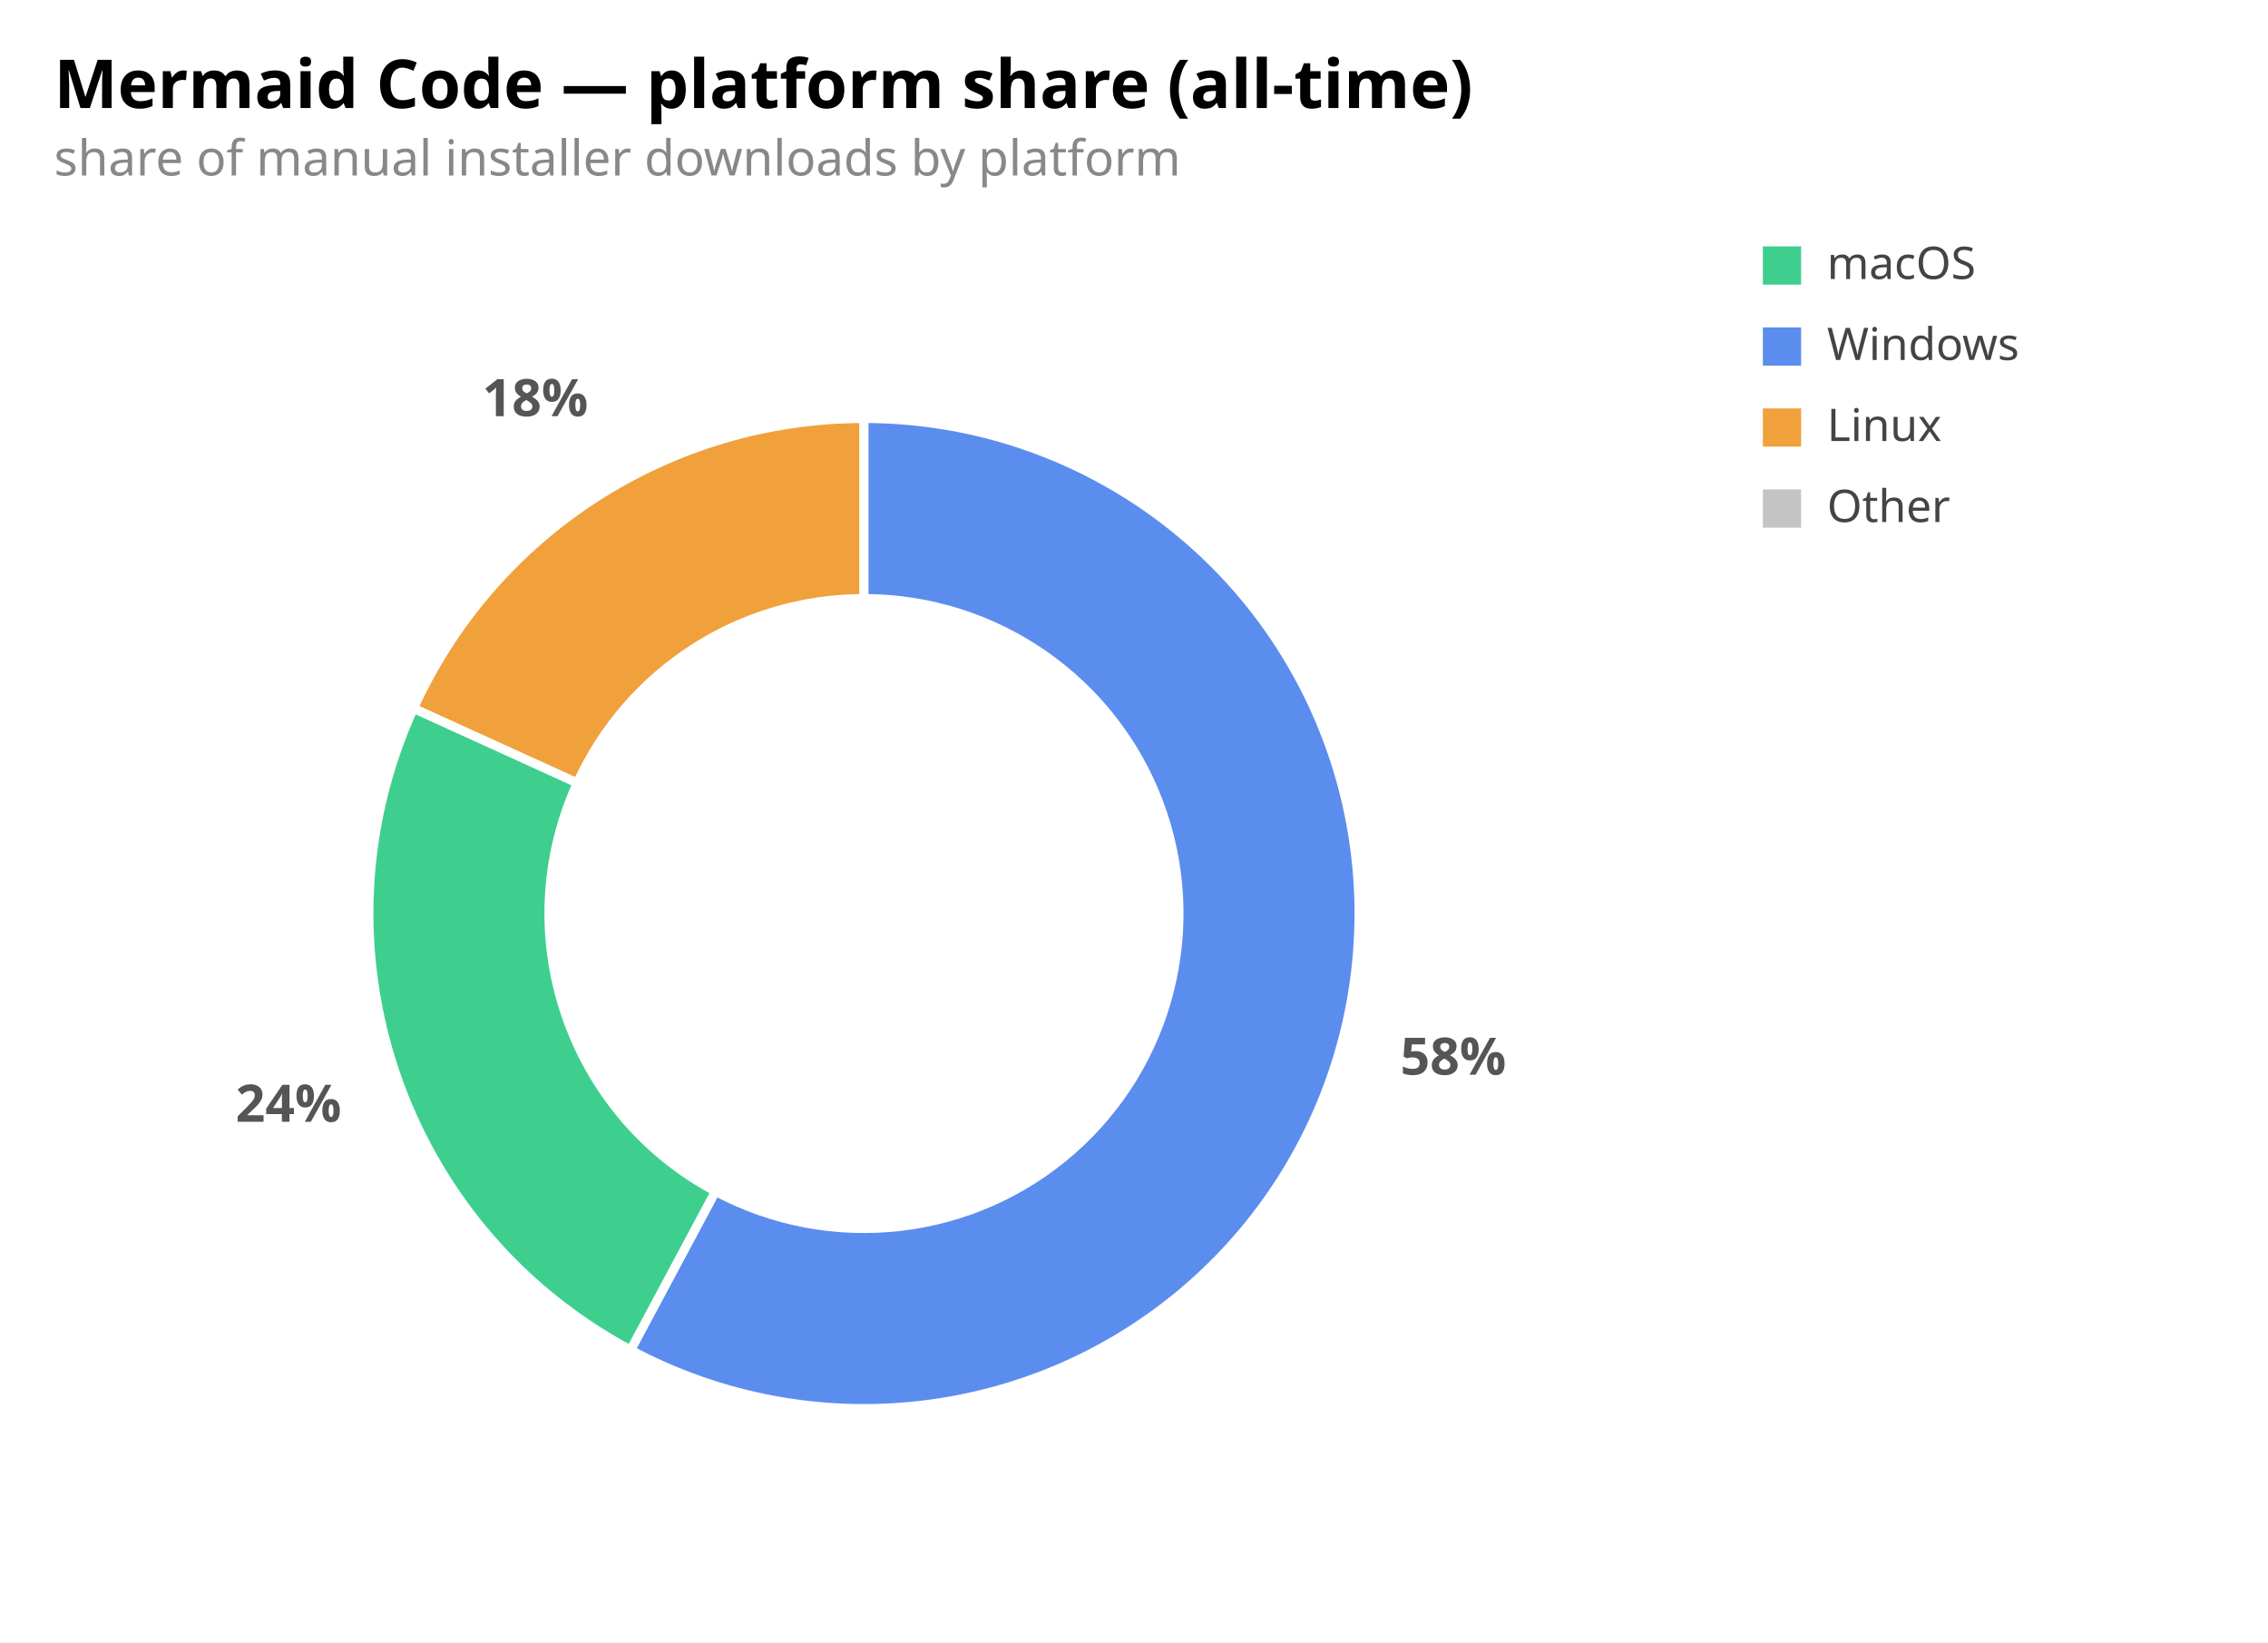
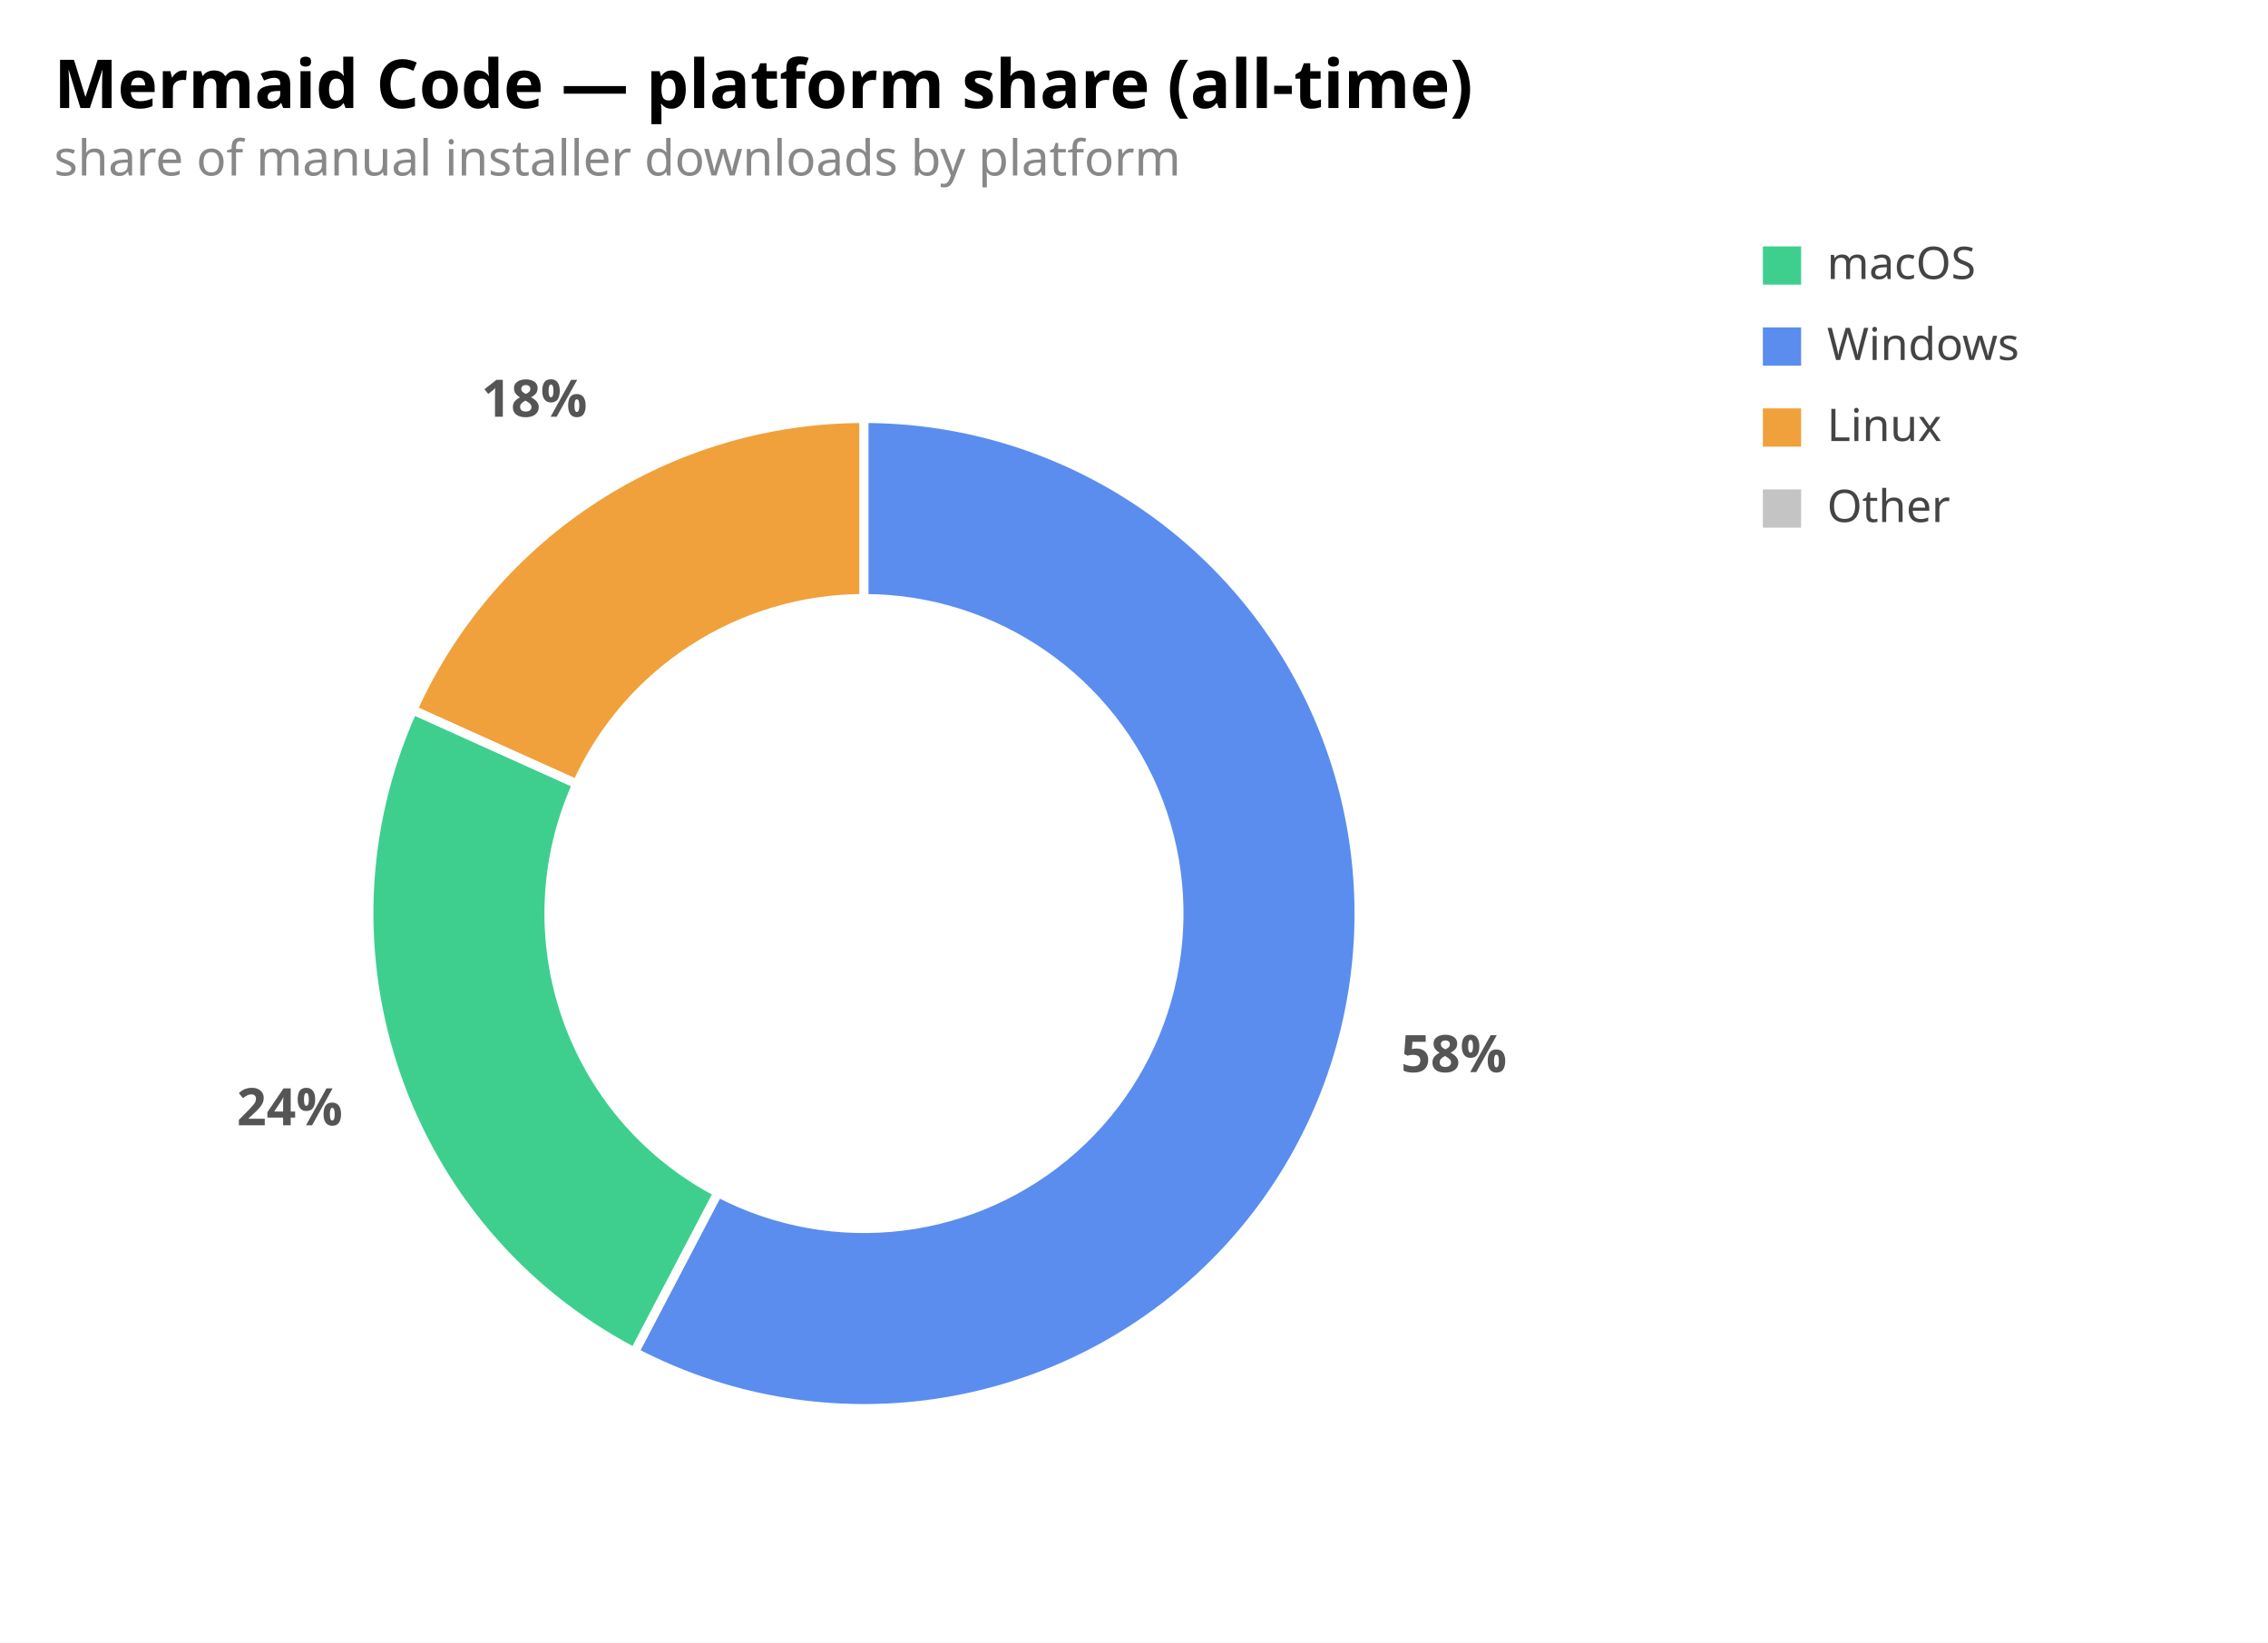
<svg xmlns="http://www.w3.org/2000/svg" version="1.1" class="marks" width="504" height="365" viewBox="0 0 504 365">
  <rect width="504" height="365" fill="white" />
  <g fill="none" stroke-miterlimit="4" transform="translate(12,53)">
    <g class="mark-group role-frame root" role="graphics-object" aria-roledescription="group mark container">
      <g transform="translate(0,0)">
        <path class="background" aria-hidden="true" d="M0,0h360v300h-360Z" />
        <g>
          <g class="mark-arc role-mark layer_0_marks" role="graphics-object" aria-roledescription="arc mark container">
-             <path aria-label="downloads: 85; platform: Linux" role="graphics-symbol" aria-roledescription="arc mark" transform="translate(180,150)" d="M0,-110A110,110,0,0,0,-100.115,-45.573L-63.71,-29.001A70,70,0,0,1,0,-70Z" fill="#f0a13b" stroke="white" stroke-width="2" />
-             <path aria-label="downloads: 270; platform: Windows" role="graphics-symbol" aria-roledescription="arc mark" transform="translate(180,150)" d="M-51.874,97A110,110,0,1,0,0,-110L0,-70A70,70,0,1,1,-33.011,61.728Z" fill="#5b8def" stroke="white" stroke-width="2" />
-             <path aria-label="downloads: 112; platform: macOS" role="graphics-symbol" aria-roledescription="arc mark" transform="translate(180,150)" d="M-100.115,-45.573A110,110,0,0,0,-51.874,97L-33.011,61.728A70,70,0,0,1,-63.71,-29.001Z" fill="#3ecf8e" stroke="white" stroke-width="2" />
+             <path aria-label="downloads: 88; platform: Linux" role="graphics-symbol" aria-roledescription="arc mark" transform="translate(180,150)" d="M0,-110A110,110,0,0,0,-100.275,-45.221L-63.811,-28.777A70,70,0,0,1,0,-70Z" fill="#f0a13b" stroke="white" stroke-width="2" />
+             <path aria-label="downloads: 278; platform: Windows" role="graphics-symbol" aria-roledescription="arc mark" transform="translate(180,150)" d="M-51.022,97.451A110,110,0,1,0,0,-110L0,-70A70,70,0,1,1,-32.468,62.015Z" fill="#5b8def" stroke="white" stroke-width="2" />
+             <path aria-label="downloads: 116; platform: macOS" role="graphics-symbol" aria-roledescription="arc mark" transform="translate(180,150)" d="M-100.275,-45.221A110,110,0,0,0,-51.022,97.451L-32.468,62.015A70,70,0,0,1,-63.811,-28.777Z" fill="#3ecf8e" stroke="white" stroke-width="2" />
          </g>
          <g class="mark-text role-mark layer_1_marks" role="graphics-object" aria-roledescription="text mark container">
-             <text aria-label="downloads: 85; platform: Linux; frac: 18%" role="graphics-symbol" aria-roledescription="text mark" text-anchor="middle" transform="translate(106.944,39.47543)" font-family="sans-serif" font-size="11.5px" font-weight="600" fill="#555" opacity="1">18%</text>
-             <text aria-label="downloads: 270; platform: Windows; frac: 58%" role="graphics-symbol" aria-roledescription="text mark" text-anchor="middle" transform="translate(310.9508,185.8161)" font-family="sans-serif" font-size="11.5px" font-weight="600" fill="#555" opacity="1">58%</text>
-             <text aria-label="downloads: 112; platform: macOS; frac: 24%" role="graphics-symbol" aria-roledescription="text mark" text-anchor="middle" transform="translate(52.12192,196.2689)" font-family="sans-serif" font-size="11.5px" font-weight="600" fill="#555" opacity="1">24%</text>
+             <text aria-label="downloads: 88; platform: Linux; frac: 18%" role="graphics-symbol" aria-roledescription="text mark" text-anchor="middle" transform="translate(106.7445,39.60408)" font-family="sans-serif" font-size="11.5px" font-weight="600" fill="#555" opacity="1">18%</text>
+             <text aria-label="downloads: 278; platform: Windows; frac: 58%" role="graphics-symbol" aria-roledescription="text mark" text-anchor="middle" transform="translate(311.0933,185.2419)" font-family="sans-serif" font-size="11.5px" font-weight="600" fill="#555" opacity="1">58%</text>
+             <text aria-label="downloads: 116; platform: macOS; frac: 24%" role="graphics-symbol" aria-roledescription="text mark" text-anchor="middle" transform="translate(52.39005,197.0534)" font-family="sans-serif" font-size="11.5px" font-weight="600" fill="#555" opacity="1">24%</text>
          </g>
          <g class="mark-group role-legend" role="graphics-symbol" aria-roledescription="legend" aria-label="Symbol legend for fill color with 4 values: macOS, Windows, Linux, Other">
            <g transform="translate(378,0)">
              <path class="background" aria-hidden="true" d="M0,0h72v68h-72Z" pointer-events="none" />
              <g>
                <g class="mark-group role-legend-entry">
                  <g transform="translate(0,0)">
                    <path class="background" aria-hidden="true" d="M0,0h0v0h0Z" pointer-events="none" />
                    <g>
                      <g class="mark-group role-scope" role="graphics-object" aria-roledescription="group mark container">
                        <g transform="translate(0,0)">
                          <path class="background" aria-hidden="true" d="M0,0h72v14h-72Z" pointer-events="none" opacity="1" />
                          <g>
                            <g class="mark-symbol role-legend-symbol" pointer-events="none">
                              <path transform="translate(6,6)" d="M-5,-5h10v10h-10Z" fill="#3ecf8e" stroke="white" stroke-width="1.5" opacity="1" />
                            </g>
                            <g class="mark-text role-legend-label" pointer-events="none">
                              <text text-anchor="start" transform="translate(16,9)" font-family="sans-serif" font-size="10px" fill="#444" opacity="1">macOS</text>
                            </g>
                          </g>
                          <path class="foreground" aria-hidden="true" d="" pointer-events="none" display="none" />
                        </g>
                        <g transform="translate(0,18)">
                          <path class="background" aria-hidden="true" d="M0,0h72v14h-72Z" pointer-events="none" opacity="1" />
                          <g>
                            <g class="mark-symbol role-legend-symbol" pointer-events="none">
                              <path transform="translate(6,6)" d="M-5,-5h10v10h-10Z" fill="#5b8def" stroke="white" stroke-width="1.5" opacity="1" />
                            </g>
                            <g class="mark-text role-legend-label" pointer-events="none">
                              <text text-anchor="start" transform="translate(16,9)" font-family="sans-serif" font-size="10px" fill="#444" opacity="1">Windows</text>
                            </g>
                          </g>
                          <path class="foreground" aria-hidden="true" d="" pointer-events="none" display="none" />
                        </g>
                        <g transform="translate(0,36)">
                          <path class="background" aria-hidden="true" d="M0,0h72v14h-72Z" pointer-events="none" opacity="1" />
                          <g>
                            <g class="mark-symbol role-legend-symbol" pointer-events="none">
                              <path transform="translate(6,6)" d="M-5,-5h10v10h-10Z" fill="#f0a13b" stroke="white" stroke-width="1.5" opacity="1" />
                            </g>
                            <g class="mark-text role-legend-label" pointer-events="none">
                              <text text-anchor="start" transform="translate(16,9)" font-family="sans-serif" font-size="10px" fill="#444" opacity="1">Linux</text>
                            </g>
                          </g>
                          <path class="foreground" aria-hidden="true" d="" pointer-events="none" display="none" />
                        </g>
                        <g transform="translate(0,54)">
                          <path class="background" aria-hidden="true" d="M0,0h72v14h-72Z" pointer-events="none" opacity="1" />
                          <g>
                            <g class="mark-symbol role-legend-symbol" pointer-events="none">
                              <path transform="translate(6,6)" d="M-5,-5h10v10h-10Z" fill="#c4c4c4" stroke="white" stroke-width="1.5" opacity="1" />
                            </g>
                            <g class="mark-text role-legend-label" pointer-events="none">
                              <text text-anchor="start" transform="translate(16,9)" font-family="sans-serif" font-size="10px" fill="#444" opacity="1">Other</text>
                            </g>
                          </g>
                          <path class="foreground" aria-hidden="true" d="" pointer-events="none" display="none" />
                        </g>
                      </g>
                    </g>
                    <path class="foreground" aria-hidden="true" d="" pointer-events="none" display="none" />
                  </g>
                </g>
              </g>
              <path class="foreground" aria-hidden="true" d="" pointer-events="none" display="none" />
            </g>
          </g>
          <g class="mark-group role-title">
            <g transform="translate(0,-41)">
              <path class="background" aria-hidden="true" d="M0,0h0v0h0Z" pointer-events="none" />
              <g>
                <g class="mark-text role-title-text" role="graphics-symbol" aria-roledescription="title" aria-label="Title text 'Mermaid Code — platform share (all-time)'" pointer-events="none">
                  <text text-anchor="start" transform="translate(0,12)" font-family="sans-serif" font-size="15px" font-weight="600" fill="#000" opacity="1">Mermaid Code — platform share (all-time)</text>
                </g>
                <g class="mark-text role-title-subtitle" role="graphics-symbol" aria-roledescription="subtitle" aria-label="Subtitle text 'share of manual installer downloads by platform'" pointer-events="none">
                  <text text-anchor="start" transform="translate(0,27)" font-family="sans-serif" font-size="11px" fill="#888" opacity="1">share of manual installer downloads by platform</text>
                </g>
              </g>
              <path class="foreground" aria-hidden="true" d="" pointer-events="none" display="none" />
            </g>
          </g>
        </g>
        <path class="foreground" aria-hidden="true" d="" display="none" />
      </g>
    </g>
  </g>
</svg>
